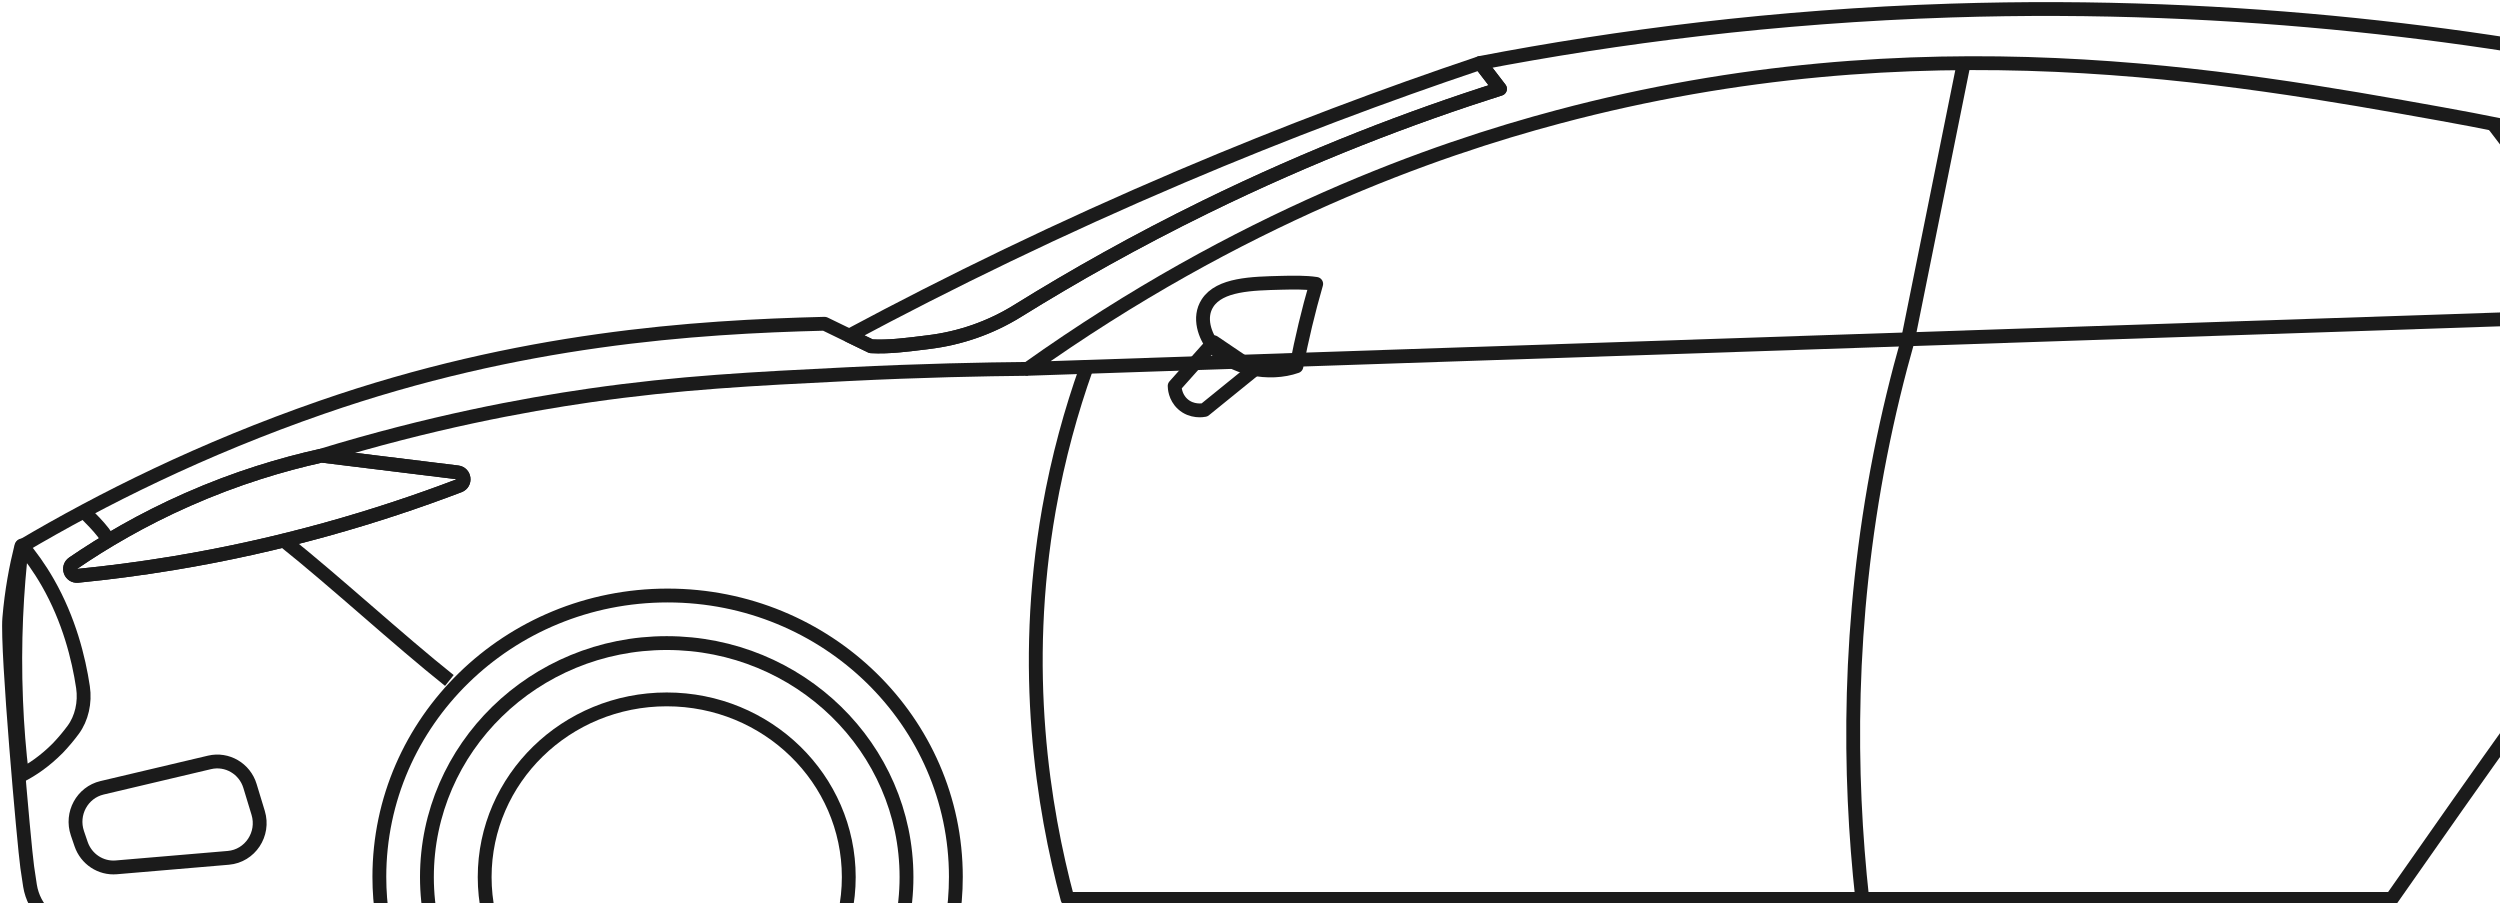
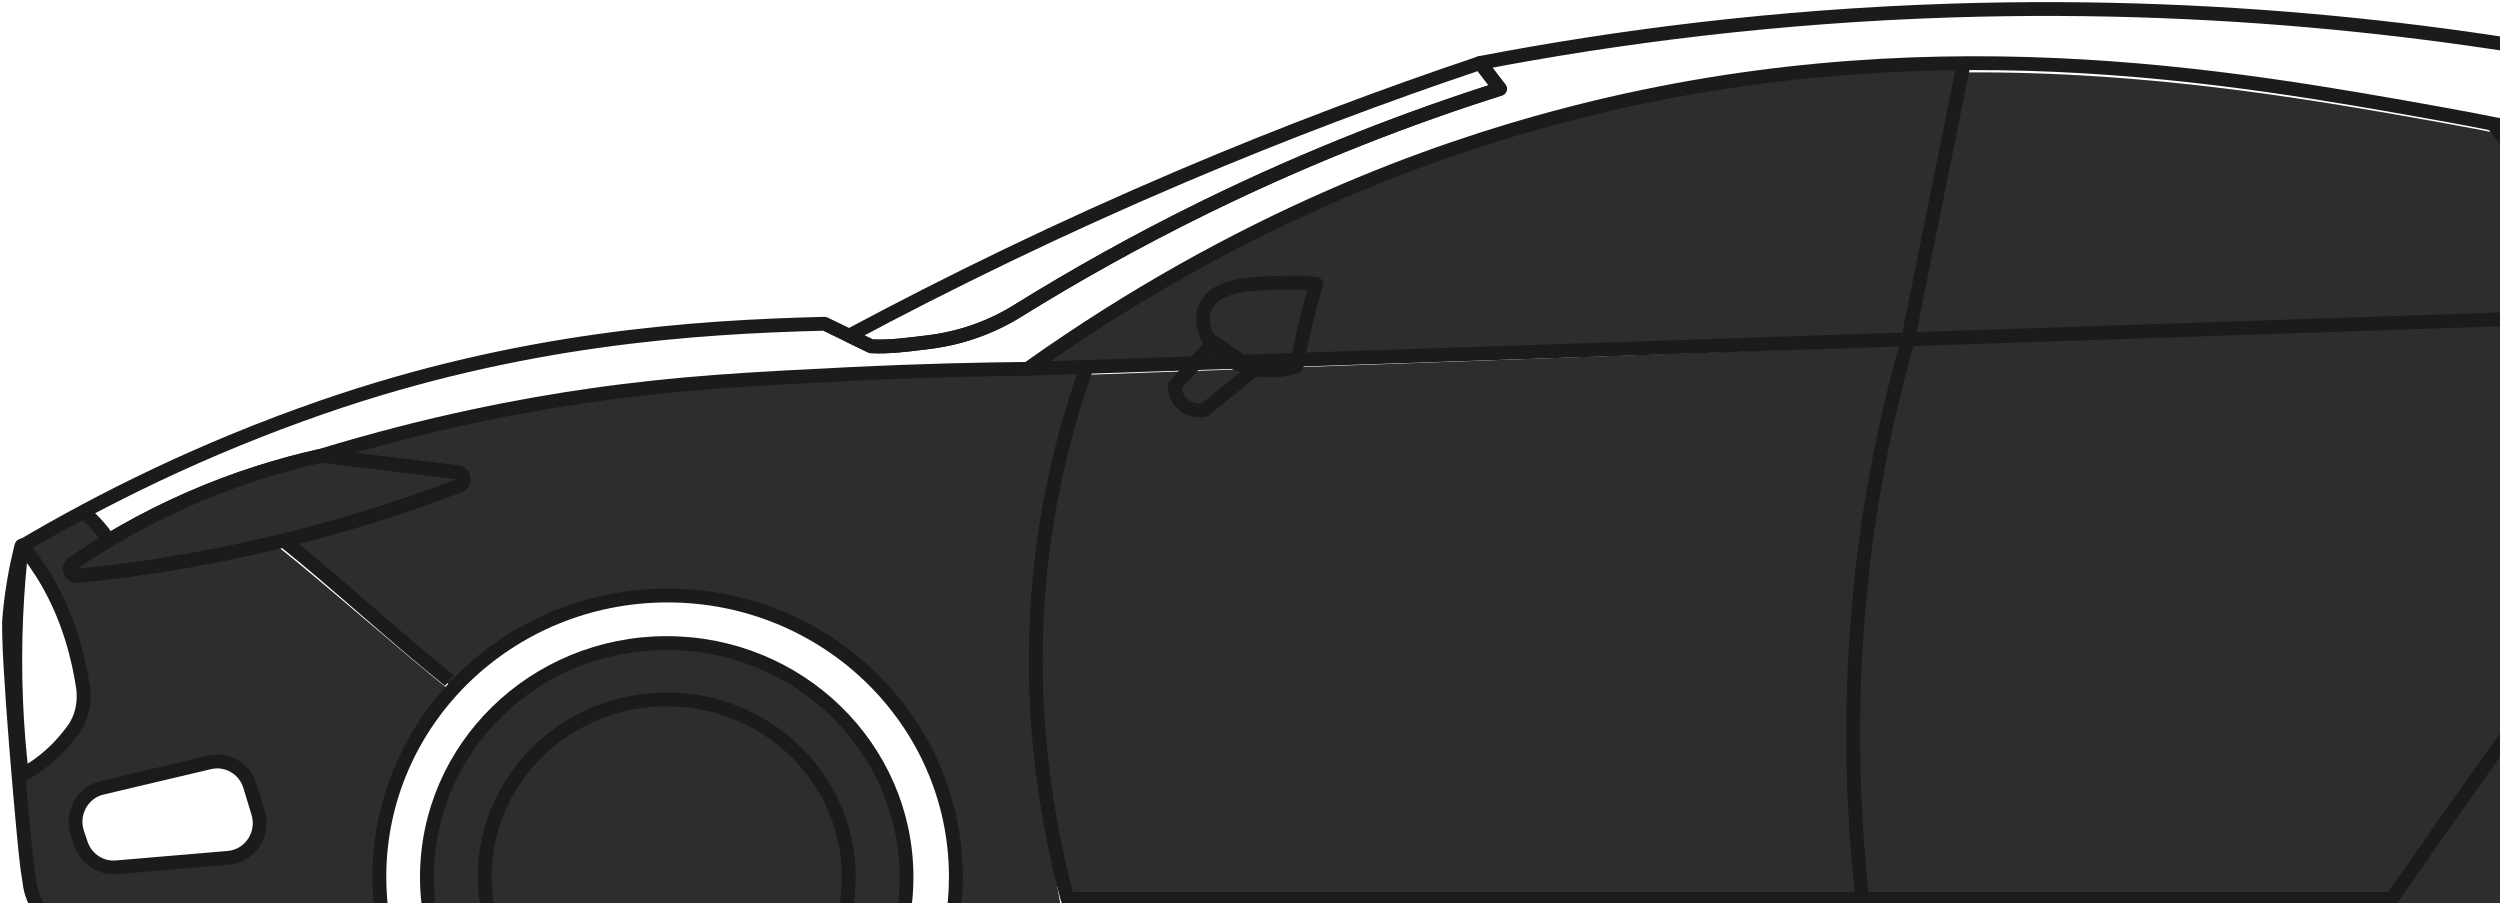
<svg xmlns="http://www.w3.org/2000/svg" width="277" height="100" viewBox="0 0 277 100" fill="none">
+   <path d="M278.844 97.814C278.844 80.598 293.144 66.641 310.783 66.641C316.581 66.641 322.019 68.15 326.706 70.786L340.254 68.479C345.428 67.346 349.949 64.238 352.868 59.826L358.167 51.791L350.962 46.055L385.362 40.246C385.765 39.475 386.17 38.705 386.574 37.935L386.574 37.934L386.576 37.931L386.577 37.929C386.981 37.159 387.386 36.388 387.789 35.617C384.472 34.979 381.155 34.343 377.837 33.707L377.828 33.705L377.817 33.703C374.5 33.067 371.183 32.431 367.867 31.794C366.563 31.971 363.896 32.234 363.896 32.234C353.549 29.539 343.013 26.649 332.288 23.558C320.258 20.09 308.561 16.531 297.201 12.902L291.47 17.717C299.973 19.88 307.335 22.159 313.374 24.209C315.205 24.827 315.68 27.197 314.232 28.484L310.936 31.415C308.303 33.749 304.938 35.094 301.419 35.215L292.743 35.507C294.803 37.424 297.47 40.554 298.334 44.881C299.857 52.493 294.88 59.197 291.531 63.706L291.426 63.847C283.781 74.137 275.511 85.76 265.404 100.233L267.195 107.861C271.617 107.791 276.038 107.713 280.459 107.627C279.411 104.542 278.844 101.243 278.844 97.814Z" fill="#2D2D2D" />
+   <path d="M114.207 41.477C137.745 24.732 159.281 17.201 173.016 13.549C188.96 9.303 204.136 7.711 217.923 7.609L211.748 38.204L114.207 41.477Z" fill="#2D2D2D" />
+   <path d="M310.869 31.803C308.237 34.138 304.872 35.483 301.352 35.603L211.748 38.613L217.923 8.019C238.604 7.912 256.783 11.128 270.929 13.667C288.395 16.803 302.84 21.044 313.307 24.598C315.139 25.215 315.614 27.585 314.166 28.872L310.869 31.803Z" fill="#2D2D2D" />
+   <path d="M265.337 100.233C216.429 100.233 255.585 100.233 206.677 100.233C205.166 86.469 205.006 69.655 208.663 51.056C209.55 46.552 210.597 42.271 211.747 38.225L292.676 35.507C294.736 37.424 297.403 40.554 298.267 44.881C299.79 52.493 294.812 59.197 291.464 63.706L291.359 63.847C283.714 74.136 275.444 85.76 265.337 100.233Z" fill="#2D2D2D" />
+   <path d="M116.606 57.1C117.63 51.291 119.101 46.078 120.721 41.517L211.795 38.242C210.645 42.288 209.597 46.569 208.71 51.073C205.055 69.667 205.214 86.476 206.723 100.237C157.817 100.237 167.574 100.251 118.666 100.251C115.976 90.167 113.47 74.904 116.606 57.1Z" fill="#2D2D2D" />
+   <path d="M36.089 51.131C36.003 51.12 35.912 51.126 35.826 51.143C31.631 52.081 26.583 53.563 21.107 55.984C16.082 58.205 11.858 60.694 8.436 63.035C7.784 63.481 8.15 64.511 8.94 64.431C12.333 64.094 15.853 63.642 19.487 63.041C31.556 61.043 42.184 57.884 51.215 54.445C51.959 54.159 51.821 53.066 51.032 52.968C46.053 52.356 41.074 51.744 36.089 51.131Z" fill="#2D2D2D" />
+   <path d="M74.207 123.746C88.88 123.746 100.776 112.136 100.776 97.815C100.776 83.493 88.88 71.883 74.207 71.883C59.534 71.883 47.639 83.493 47.639 97.815C47.639 112.136 59.534 123.746 74.207 123.746Z" fill="#2D2D2D" />
+   <path d="M104.468 107.794C105.558 104.654 106.149 101.288 106.149 97.788C106.149 80.572 91.85 66.616 74.21 66.616C64.914 66.616 56.545 70.493 50.709 76.68L31.803 60.519C38.948 58.766 45.367 56.67 51.215 54.443C51.959 54.157 51.822 53.064 51.032 52.966L50.977 52.96C46.017 52.35 41.056 51.739 36.09 51.129L36.085 51.129C36.001 51.117 35.916 51.106 35.832 51.123C47.987 47.409 58.266 45.492 65.694 44.422C75.583 42.997 83.836 42.584 94.217 42.069C102.487 41.657 109.371 41.541 114.213 41.495L120.678 41.278C119.059 45.839 117.485 51.273 116.46 57.082C113.324 74.886 116.466 97.881 119.156 107.965C114.26 107.912 109.364 107.855 104.468 107.794Z" fill="#2D2D2D" />
+   <path fill-rule="evenodd" clip-rule="evenodd" d="M41.684 97.787C41.684 100.963 42.17 104.028 43.075 106.914L39.053 106.85C39.053 106.85 23.452 105.642 15.234 104.647C12.802 104.355 10.398 104.04 8.029 103.714C5.437 103.353 3.394 101.35 2.976 98.769C2.867 98.088 2.764 97.401 2.667 96.703C2.528 95.716 2.118 91.463 1.703 86.557C1.944 86.524 2.083 86.493 2.083 86.493C3.147 85.938 4.578 85.016 6.066 83.511C6.713 82.83 7.279 82.149 7.76 81.497C8.698 80.226 9.099 78.475 8.847 76.77C8.361 73.525 7.302 69.301 4.956 65.192C4.027 63.571 3.054 62.227 2.124 61.127C4.267 59.862 6.537 58.581 8.931 57.301C8.931 57.301 11.347 59.577 11.65 60.532C10.251 61.373 8.951 62.213 7.749 63.035C7.096 63.481 7.463 64.511 8.252 64.431C11.646 64.094 15.166 63.642 18.8 63.041C22.982 62.349 26.991 61.517 30.821 60.583C33.662 62.849 37.061 65.745 40.46 68.642C43.859 71.538 47.258 74.434 50.1 76.701C44.874 82.251 41.684 89.656 41.684 97.787ZM10.954 87.919L22.869 85.103C24.809 84.645 26.766 85.79 27.35 87.719L28.254 90.695C28.969 93.047 27.361 95.473 24.946 95.679L12.539 96.732C10.811 96.881 9.202 95.817 8.636 94.151L8.635 94.15C8.504 93.761 8.372 93.372 8.235 92.978C8.23 92.966 8.224 92.949 8.224 92.938C7.491 90.775 8.762 88.44 10.954 87.919Z" fill="#2D2D2D" />
  <path d="M392.947 78.674L392.323 79.12L392.325 79.122L392.947 78.674ZM391.356 76.448L390.59 76.433C390.587 76.598 390.637 76.759 390.732 76.893L391.356 76.448ZM393.788 81.278H394.555L394.555 81.273L393.788 81.278ZM393.13 89.055L392.45 88.701L392.45 88.702L393.13 89.055ZM388.346 95.562L388.885 96.107L388.886 96.106L388.346 95.562ZM381.289 100.558L380.956 99.868L380.955 99.868L381.289 100.558ZM372.613 103.059L372.721 103.818L372.721 103.818L372.613 103.059ZM345.046 105.12L345.022 104.353L345.016 104.354L345.046 105.12ZM341.233 105.266L340.494 105.063C340.43 105.299 340.481 105.551 340.633 105.742C340.785 105.933 341.018 106.041 341.262 106.032L341.233 105.266ZM280.056 106.996L280.071 107.762C280.315 107.757 280.543 107.636 280.683 107.436C280.823 107.236 280.86 106.981 280.781 106.749L280.056 106.996ZM104.228 107.163L103.504 106.911C103.423 107.144 103.459 107.401 103.601 107.603C103.743 107.805 103.972 107.926 104.219 107.929L104.228 107.163ZM43.423 106.283L43.411 107.049C43.657 107.053 43.89 106.939 44.037 106.742C44.185 106.545 44.228 106.289 44.155 106.054L43.423 106.283ZM39.402 106.218L39.343 106.982C39.358 106.984 39.374 106.984 39.39 106.985L39.402 106.218ZM15.583 104.015L15.675 103.254L15.675 103.254L15.583 104.015ZM8.378 103.082L8.272 103.841L8.274 103.841L8.378 103.082ZM3.325 98.138L2.568 98.258L2.568 98.26L3.325 98.138ZM3.016 96.072L3.775 95.966L3.775 95.965L3.016 96.072ZM1.03 68.504L1.794 68.568L1.794 68.568L1.03 68.504ZM2.352 60.567L1.962 59.907C1.785 60.011 1.658 60.182 1.608 60.381L2.352 60.567ZM35.648 45.132L35.899 45.856L35.899 45.856L35.648 45.132ZM91.366 35.872L91.701 35.183C91.591 35.129 91.469 35.103 91.347 35.106L91.366 35.872ZM94.09 37.194L93.756 37.884L93.756 37.884L94.09 37.194ZM96.511 38.367L96.177 39.057C96.269 39.102 96.369 39.127 96.472 39.133L96.511 38.367ZM102.166 37.996L102.261 38.756L102.261 38.756L102.166 37.996ZM102.863 37.91L102.771 37.149L102.771 37.149L102.863 37.91ZM112.73 34.459L113.134 35.11L113.134 35.11L112.73 34.459ZM133.561 22.927L133.224 22.238L133.224 22.239L133.561 22.927ZM166.199 9.844L166.431 10.575C166.669 10.499 166.855 10.313 166.93 10.074C167.005 9.836 166.959 9.576 166.807 9.378L166.199 9.844ZM165.099 8.413L164.491 8.88L164.491 8.88L165.099 8.413ZM165.087 8.397L165.695 7.93L165.695 7.93L165.087 8.397ZM163.996 6.977L163.851 6.224C163.59 6.275 163.374 6.456 163.279 6.705C163.185 6.953 163.226 7.232 163.387 7.443L163.996 6.977ZM216.183 1.168L216.159 0.402L216.159 0.402L216.183 1.168ZM297.74 8.631L298.482 8.824C298.535 8.622 298.502 8.407 298.393 8.229C298.284 8.052 298.107 7.926 297.903 7.882L297.74 8.631ZM296.796 12.271L296.054 12.078C295.952 12.472 296.175 12.877 296.563 13.001L296.796 12.271ZM331.883 22.927L331.671 23.663L331.671 23.663L331.883 22.927ZM363.491 31.603L363.298 32.344C363.385 32.367 363.476 32.374 363.566 32.366L363.491 31.603ZM367.463 31.162L367.607 30.41C367.526 30.394 367.442 30.392 367.359 30.403L367.463 31.162ZM377.389 33.067L377.534 32.315L377.534 32.314L377.389 33.067ZM377.423 33.074L377.568 32.321L377.568 32.321L377.423 33.074ZM377.48 33.084L377.335 33.837L377.335 33.837L377.48 33.084ZM387.384 34.985L388.064 35.34C388.176 35.125 388.18 34.87 388.074 34.652C387.969 34.434 387.767 34.278 387.529 34.233L387.384 34.985ZM384.958 39.615L385.085 40.371C385.322 40.331 385.526 40.182 385.637 39.97L384.958 39.615ZM350.557 45.424L350.43 44.668C350.131 44.718 349.891 44.939 349.815 45.232C349.74 45.525 349.843 45.835 350.08 46.023L350.557 45.424ZM357.762 51.158L357.285 51.758C357.399 51.849 357.537 51.905 357.683 51.92L357.762 51.158ZM384.517 53.951L385.155 53.526C385.028 53.336 384.823 53.212 384.597 53.189L384.517 53.951ZM390.618 63.102L391.256 62.678L391.255 62.677L390.618 63.102ZM391.545 66.267L390.778 66.251L390.778 66.252L391.545 66.267ZM393.57 78.228L391.979 76.002L390.732 76.893L392.323 79.12L393.57 78.228ZM394.555 81.273C394.548 80.179 394.207 79.113 393.569 78.226L392.325 79.122C392.774 79.745 393.017 80.5 393.022 81.282L394.555 81.273ZM394.555 86.383V81.278H393.022V86.383H394.555ZM393.81 89.409C394.295 88.478 394.555 87.441 394.555 86.383H393.022C393.022 87.19 392.824 87.984 392.45 88.701L393.81 89.409ZM388.886 96.106C391.254 93.75 392.808 91.335 393.81 89.409L392.45 88.702C391.506 90.518 390.039 92.796 387.805 95.019L388.886 96.106ZM381.623 101.248C385.228 99.505 387.654 97.326 388.885 96.107L387.806 95.018C386.645 96.168 384.355 98.224 380.956 99.868L381.623 101.248ZM372.721 103.818C374.794 103.523 377.967 103.017 381.623 101.248L380.955 99.868C377.515 101.533 374.531 102.012 372.505 102.301L372.721 103.818ZM345.07 105.886C347.658 105.806 361.937 105.347 372.721 103.818L372.506 102.3C361.817 103.816 347.619 104.273 345.022 104.353L345.07 105.886ZM341.262 106.032C342.534 105.984 343.805 105.935 345.076 105.885L345.016 104.354C343.746 104.403 342.475 104.452 341.205 104.5L341.262 106.032ZM341.973 105.469C342.698 102.825 343.084 100.047 343.084 97.182H341.552C341.552 99.909 341.184 102.55 340.494 105.063L341.973 105.469ZM343.084 97.182C343.084 79.525 328.424 65.243 310.379 65.243V66.776C327.613 66.776 341.552 80.407 341.552 97.182H343.084ZM310.379 65.243C292.335 65.243 277.675 79.525 277.675 97.182H279.207C279.207 80.407 293.146 66.776 310.379 66.776V65.243ZM277.675 97.182C277.675 100.696 278.256 104.078 279.33 107.242L280.781 106.749C279.76 103.742 279.207 100.526 279.207 97.182H277.675ZM104.219 107.929C162.828 108.65 221.467 108.899 280.071 107.762L280.041 106.229C221.461 107.366 162.84 107.117 104.238 106.396L104.219 107.929ZM105.143 97.156C105.143 100.569 104.567 103.85 103.504 106.911L104.952 107.414C106.07 104.193 106.676 100.743 106.676 97.156H105.143ZM73.971 66.749C91.204 66.749 105.143 80.38 105.143 97.156H106.676C106.676 79.499 92.016 65.216 73.971 65.216V66.749ZM42.799 97.156C42.799 80.38 56.737 66.749 73.971 66.749V65.216C55.926 65.216 41.266 79.499 41.266 97.156H42.799ZM44.155 106.054C43.273 103.24 42.799 100.253 42.799 97.156H41.266C41.266 100.41 41.765 103.552 42.692 106.512L44.155 106.054ZM39.39 106.985L43.411 107.049L43.436 105.517L39.414 105.452L39.39 106.985ZM15.491 104.776C19.614 105.275 25.581 105.827 30.508 106.254C32.974 106.467 35.182 106.649 36.774 106.778C37.57 106.842 38.212 106.894 38.655 106.929C38.877 106.946 39.049 106.959 39.165 106.969C39.223 106.973 39.268 106.977 39.298 106.979C39.312 106.98 39.324 106.981 39.331 106.982C39.335 106.982 39.338 106.982 39.34 106.982C39.341 106.982 39.342 106.982 39.342 106.982C39.342 106.982 39.343 106.982 39.343 106.982C39.343 106.982 39.343 106.982 39.402 106.218C39.461 105.454 39.461 105.454 39.461 105.454C39.461 105.454 39.461 105.454 39.46 105.454C39.46 105.454 39.459 105.454 39.458 105.454C39.456 105.454 39.454 105.454 39.45 105.453C39.442 105.453 39.431 105.452 39.416 105.451C39.387 105.448 39.343 105.445 39.285 105.44C39.168 105.431 38.997 105.418 38.776 105.4C38.334 105.366 37.693 105.315 36.898 105.25C35.308 105.122 33.102 104.94 30.64 104.727C25.713 104.3 19.77 103.75 15.675 103.254L15.491 104.776ZM8.274 103.841C10.646 104.168 13.054 104.483 15.492 104.776L15.675 103.254C13.248 102.963 10.848 102.649 8.483 102.323L8.274 103.841ZM2.568 98.26C3.04 101.172 5.346 103.434 8.272 103.841L8.484 102.323C6.225 102.009 4.445 100.265 4.081 98.015L2.568 98.26ZM2.257 96.177C2.355 96.881 2.458 97.573 2.568 98.258L4.082 98.017C3.974 97.341 3.871 96.659 3.775 95.966L2.257 96.177ZM0.266 68.44C0.188 69.376 0.259 71.444 0.404 73.986C0.551 76.554 0.777 79.673 1.023 82.754C1.513 88.904 2.084 94.952 2.257 96.178L3.775 95.965C3.61 94.793 3.042 88.797 2.551 82.633C2.305 79.557 2.08 76.451 1.935 73.899C1.787 71.32 1.726 69.373 1.794 68.568L0.266 68.44ZM1.608 60.381C1.039 62.657 0.522 65.365 0.266 68.441L1.794 68.568C2.041 65.588 2.543 62.963 3.095 60.752L1.608 60.381ZM35.397 44.408C22.093 49.023 10.927 54.608 1.962 59.907L2.742 61.226C11.633 55.972 22.706 50.432 35.899 45.856L35.397 44.408ZM91.347 35.106C76.87 35.467 57.504 36.736 35.397 44.408L35.899 45.856C57.789 38.259 76.973 36.998 91.385 36.638L91.347 35.106ZM94.425 36.505L91.701 35.183L91.031 36.562L93.756 37.884L94.425 36.505ZM96.845 37.678L94.424 36.505L93.756 37.884L96.177 39.057L96.845 37.678ZM102.072 37.235C100.175 37.471 98.357 37.695 96.55 37.602L96.472 39.133C98.435 39.234 100.387 38.989 102.261 38.756L102.072 37.235ZM102.771 37.149C102.537 37.177 102.304 37.206 102.072 37.235L102.261 38.756C102.493 38.727 102.725 38.698 102.956 38.67L102.771 37.149ZM112.326 33.807C109.423 35.607 106.165 36.738 102.771 37.149L102.955 38.67C106.567 38.234 110.038 37.03 113.134 35.11L112.326 33.807ZM133.224 22.239C125.525 26.011 118.555 29.938 112.325 33.808L113.134 35.11C119.323 31.265 126.249 27.363 133.898 23.615L133.224 22.239ZM165.967 9.114C156.155 12.226 145.051 16.451 133.224 22.238L133.898 23.615C145.649 17.865 156.682 13.667 166.431 10.575L165.967 9.114ZM164.491 8.88C164.859 9.357 165.225 9.834 165.591 10.311L166.807 9.378C166.441 8.9 166.073 8.422 165.706 7.945L164.491 8.88ZM164.48 8.865L164.491 8.88L165.706 7.945L165.695 7.93L164.48 8.865ZM163.387 7.443C163.751 7.917 164.116 8.391 164.48 8.865L165.695 7.93C165.33 7.457 164.966 6.984 164.604 6.511L163.387 7.443ZM216.159 0.402C196.581 1.028 179.006 3.316 163.851 6.224L164.14 7.73C179.225 4.835 196.72 2.557 216.207 1.934L216.159 0.402ZM297.903 7.882C276.215 3.179 248.407 -0.624 216.159 0.402L216.207 1.934C248.307 0.912 275.988 4.698 297.578 9.38L297.903 7.882ZM297.538 12.463L298.482 8.824L296.998 8.439L296.054 12.078L297.538 12.463ZM332.096 22.191C320.073 18.724 308.382 15.167 297.029 11.541L296.563 13.001C307.93 16.631 319.634 20.193 331.671 23.663L332.096 22.191ZM363.684 30.861C353.344 28.167 342.814 25.279 332.095 22.191L331.671 23.663C342.402 26.756 352.944 29.647 363.298 32.344L363.684 30.861ZM367.359 30.403C366.72 30.49 365.737 30.599 364.907 30.687C364.493 30.731 364.12 30.769 363.851 30.797C363.716 30.81 363.607 30.821 363.532 30.829C363.494 30.832 363.465 30.835 363.446 30.837C363.436 30.838 363.428 30.839 363.423 30.839C363.421 30.84 363.419 30.84 363.418 30.84C363.417 30.84 363.416 30.84 363.416 30.84C363.416 30.84 363.416 30.84 363.416 30.84C363.416 30.84 363.416 30.84 363.416 30.84C363.416 30.84 363.416 30.84 363.491 31.603C363.566 32.366 363.566 32.366 363.566 32.366C363.566 32.366 363.566 32.366 363.566 32.366C363.567 32.365 363.567 32.365 363.567 32.365C363.567 32.365 363.568 32.365 363.568 32.365C363.57 32.365 363.572 32.365 363.574 32.365C363.579 32.364 363.587 32.364 363.597 32.362C363.617 32.361 363.646 32.358 363.684 32.354C363.76 32.346 363.87 32.335 364.005 32.321C364.277 32.294 364.652 32.255 365.068 32.211C365.898 32.123 366.901 32.012 367.566 31.922L367.359 30.403ZM377.534 32.314C374.224 31.68 370.915 31.046 367.607 30.41L367.318 31.915C370.626 32.551 373.936 33.185 377.245 33.82L377.534 32.314ZM377.568 32.321L377.534 32.315L377.245 33.82L377.279 33.826L377.568 32.321ZM377.624 32.332L377.568 32.321L377.279 33.826L377.335 33.837L377.624 32.332ZM387.529 34.233C384.228 33.598 380.926 32.965 377.624 32.332L377.335 33.837C380.637 34.47 383.939 35.103 387.24 35.738L387.529 34.233ZM386.849 37.656C387.254 36.885 387.66 36.113 388.064 35.34L386.705 34.63C386.302 35.402 385.897 36.172 385.492 36.944L386.849 37.656ZM385.637 39.97C386.04 39.198 386.444 38.428 386.849 37.656L385.492 36.944C385.087 37.715 384.682 38.487 384.278 39.26L385.637 39.97ZM350.685 46.179L385.085 40.371L384.83 38.859L350.43 44.668L350.685 46.179ZM358.24 50.558L351.034 44.824L350.08 46.023L357.285 51.758L358.24 50.558ZM384.597 53.189L357.842 50.396L357.683 51.92L384.437 54.713L384.597 53.189ZM391.255 62.677L385.155 53.526L383.879 54.376L389.98 63.527L391.255 62.677ZM392.311 66.282C392.337 65.002 391.965 63.744 391.256 62.678L389.979 63.526C390.518 64.337 390.798 65.288 390.778 66.251L392.311 66.282ZM392.122 76.462L392.311 66.281L390.778 66.252L390.59 76.433L392.122 76.462Z" fill="#1B1B1B" />
-   <path d="M113.869 40.866L301.014 34.582C304.534 34.462 307.899 33.117 310.532 30.782L313.828 27.852C315.276 26.564 314.801 24.195 312.97 23.577C302.502 20.023 288.058 15.783 270.591 12.646C246.933 8.4 212.75 2.265 172.678 12.938C158.943 16.59 137.408 24.121 113.869 40.866Z" stroke="#1B1B1B" stroke-width="1.533" stroke-linejoin="round" />
+   <path d="M113.869 40.866L301.014 34.582C304.534 34.462 307.899 33.117 310.532 30.782L313.828 27.852C315.276 26.565 314.801 24.195 312.97 23.577C302.502 20.023 288.058 15.783 270.591 12.646C246.933 8.4 212.75 2.265 172.678 12.938C158.943 16.59 137.408 24.121 113.869 40.866Z" stroke="#1B1B1B" stroke-width="1.533" stroke-linejoin="round" />
  <path d="M8.109 80.867C9.048 79.596 9.448 77.845 9.196 76.14C8.71 72.895 7.651 68.671 5.305 64.562C4.361 62.914 3.37 61.552 2.426 60.442C1.86 65.318 1.516 71.109 1.78 77.605C1.894 80.489 2.123 83.242 2.432 85.863C3.496 85.308 4.927 84.386 6.415 82.881C7.062 82.2 7.628 81.519 8.109 80.867Z" stroke="#1B1B1B" stroke-width="1.533" stroke-linejoin="round" />
  <path d="M11.303 87.289L23.218 84.473C25.158 84.015 27.116 85.16 27.699 87.088L28.604 90.064C29.319 92.416 27.711 94.843 25.296 95.049L12.888 96.102C11.16 96.251 9.552 95.186 8.985 93.521C8.854 93.132 8.722 92.743 8.585 92.348C8.579 92.336 8.573 92.319 8.573 92.308C7.841 90.144 9.111 87.809 11.303 87.289Z" stroke="#1B1B1B" stroke-width="1.533" stroke-linejoin="round" />
-   <path d="M102.867 37.91C106.37 37.487 109.735 36.319 112.733 34.46C118.949 30.602 125.89 26.688 133.565 22.928C145.348 17.159 156.416 12.947 166.203 9.845C165.47 8.89 164.732 7.934 163.999 6.978C153.549 10.492 142.47 14.635 130.921 19.546C117.472 25.263 105.191 31.249 94.1 37.189L96.52 38.363C98.632 38.483 100.75 38.168 102.867 37.91Z" stroke="#1B1B1B" stroke-width="1.533" stroke-linejoin="round" />
+   <path d="M102.867 37.91C106.37 37.487 109.735 36.32 112.733 34.46C118.949 30.602 125.89 26.688 133.565 22.928C145.348 17.159 156.416 12.947 166.203 9.845C165.47 8.89 164.732 7.934 163.999 6.978C153.549 10.492 142.47 14.635 130.921 19.546C117.472 25.263 105.191 31.249 94.1 37.189L96.52 38.363C98.632 38.483 100.75 38.168 102.867 37.91Z" stroke="#1B1B1B" stroke-width="1.533" stroke-linejoin="round" />
  <path d="M35.494 50.513C47.65 46.799 57.928 44.882 65.356 43.812C75.246 42.386 83.498 41.974 93.879 41.459C102.149 41.047 109.034 40.916 113.875 40.87" stroke="#1B1B1B" stroke-width="1.533" stroke-linejoin="round" />
  <path d="M31.463 59.91C37.146 64.442 44.106 70.865 49.789 75.397" stroke="#1B1B1B" stroke-width="1.533" stroke-linejoin="round" />
  <path d="M217.585 6.998L211.41 37.593C210.26 41.639 209.212 45.919 208.325 50.423C204.668 69.023 204.828 85.837 206.339 99.6" stroke="#1B1B1B" stroke-width="1.533" stroke-linejoin="round" />
  <path d="M120.336 40.867C118.716 45.429 117.246 50.642 116.221 56.451C113.085 74.255 115.592 89.518 118.281 99.602C167.19 99.602 216.092 99.602 265 99.602C275.107 85.129 283.376 73.505 291.022 63.215C294.37 58.706 299.469 51.941 297.93 44.25C297.066 39.923 294.399 36.793 292.338 34.876C286.976 27.831 281.608 20.791 276.246 13.747" stroke="#1B1B1B" stroke-width="1.533" stroke-linejoin="round" />
  <path d="M35.751 50.502C35.665 50.49 35.574 50.496 35.488 50.513C31.293 51.452 26.245 52.934 20.769 55.355C15.744 57.575 11.52 60.065 8.098 62.405C7.446 62.852 7.812 63.882 8.602 63.802C11.995 63.464 15.515 63.012 19.149 62.411C31.219 60.414 41.846 57.255 50.877 53.815C51.621 53.529 51.483 52.436 50.694 52.339C45.715 51.726 40.736 51.114 35.751 50.502Z" stroke="#1B1B1B" stroke-width="1.533" stroke-linejoin="round" />
  <path d="M35.751 50.501C35.665 50.49 35.574 50.495 35.488 50.513C31.293 51.451 26.245 52.933 20.769 55.354C15.744 57.575 11.52 60.064 8.098 62.405C7.446 62.851 7.812 63.881 8.602 63.801C11.995 63.464 15.515 63.011 19.149 62.411C31.219 60.413 41.846 57.254 50.877 53.815C51.621 53.529 51.483 52.435 50.694 52.338C45.715 51.726 40.736 51.114 35.751 50.501Z" stroke="#1B1B1B" stroke-width="1.533" stroke-linejoin="round" />
  <path d="M73.871 123.115C88.545 123.115 100.44 111.505 100.44 97.183C100.44 82.862 88.545 71.252 73.871 71.252C59.198 71.252 47.303 82.862 47.303 97.183C47.303 111.505 59.198 123.115 73.871 123.115Z" stroke="#1B1B1B" stroke-width="1.533" stroke-linejoin="round" />
  <path d="M73.872 116.871C85.013 116.871 94.044 108.056 94.044 97.182C94.044 86.308 85.013 77.492 73.872 77.492C62.732 77.492 53.701 86.308 53.701 97.182C53.701 108.056 62.732 116.871 73.872 116.871Z" stroke="#1B1B1B" stroke-width="1.533" stroke-linejoin="round" />
  <path d="M11.994 59.911C11.691 58.955 9.281 56.678 9.281 56.678" stroke="#1B1B1B" stroke-width="1.533" stroke-linejoin="round" />
  <path d="M134.479 37.915L138.971 40.954C137.134 42.442 135.297 43.935 133.46 45.423C133.323 45.452 132.041 45.687 131.034 44.759C130.187 43.981 130.152 42.945 130.152 42.762L134.479 37.915Z" stroke="#1B1B1B" stroke-width="1.533" stroke-linejoin="round" />
-   <path d="M145.834 31.454C144.621 31.271 143.201 31.305 141.988 31.334C138.697 31.414 135.144 31.494 133.793 33.583C132.751 35.191 133.513 37.234 134.48 38.441C136.437 40.874 140.655 41.641 143.642 40.588C144.237 37.52 144.958 34.476 145.834 31.454Z" stroke="#1B1B1B" stroke-width="1.533" stroke-linejoin="round" />
+   <path d="M145.834 31.454C144.621 31.271 143.201 31.305 141.988 31.334C138.697 31.414 135.144 31.494 133.793 33.583C132.751 35.191 133.513 37.234 134.48 38.441C136.437 40.874 140.655 41.641 143.642 40.588C144.237 37.52 144.958 34.475 145.834 31.454Z" stroke="#1B1B1B" stroke-width="1.533" stroke-linejoin="round" />
</svg>
